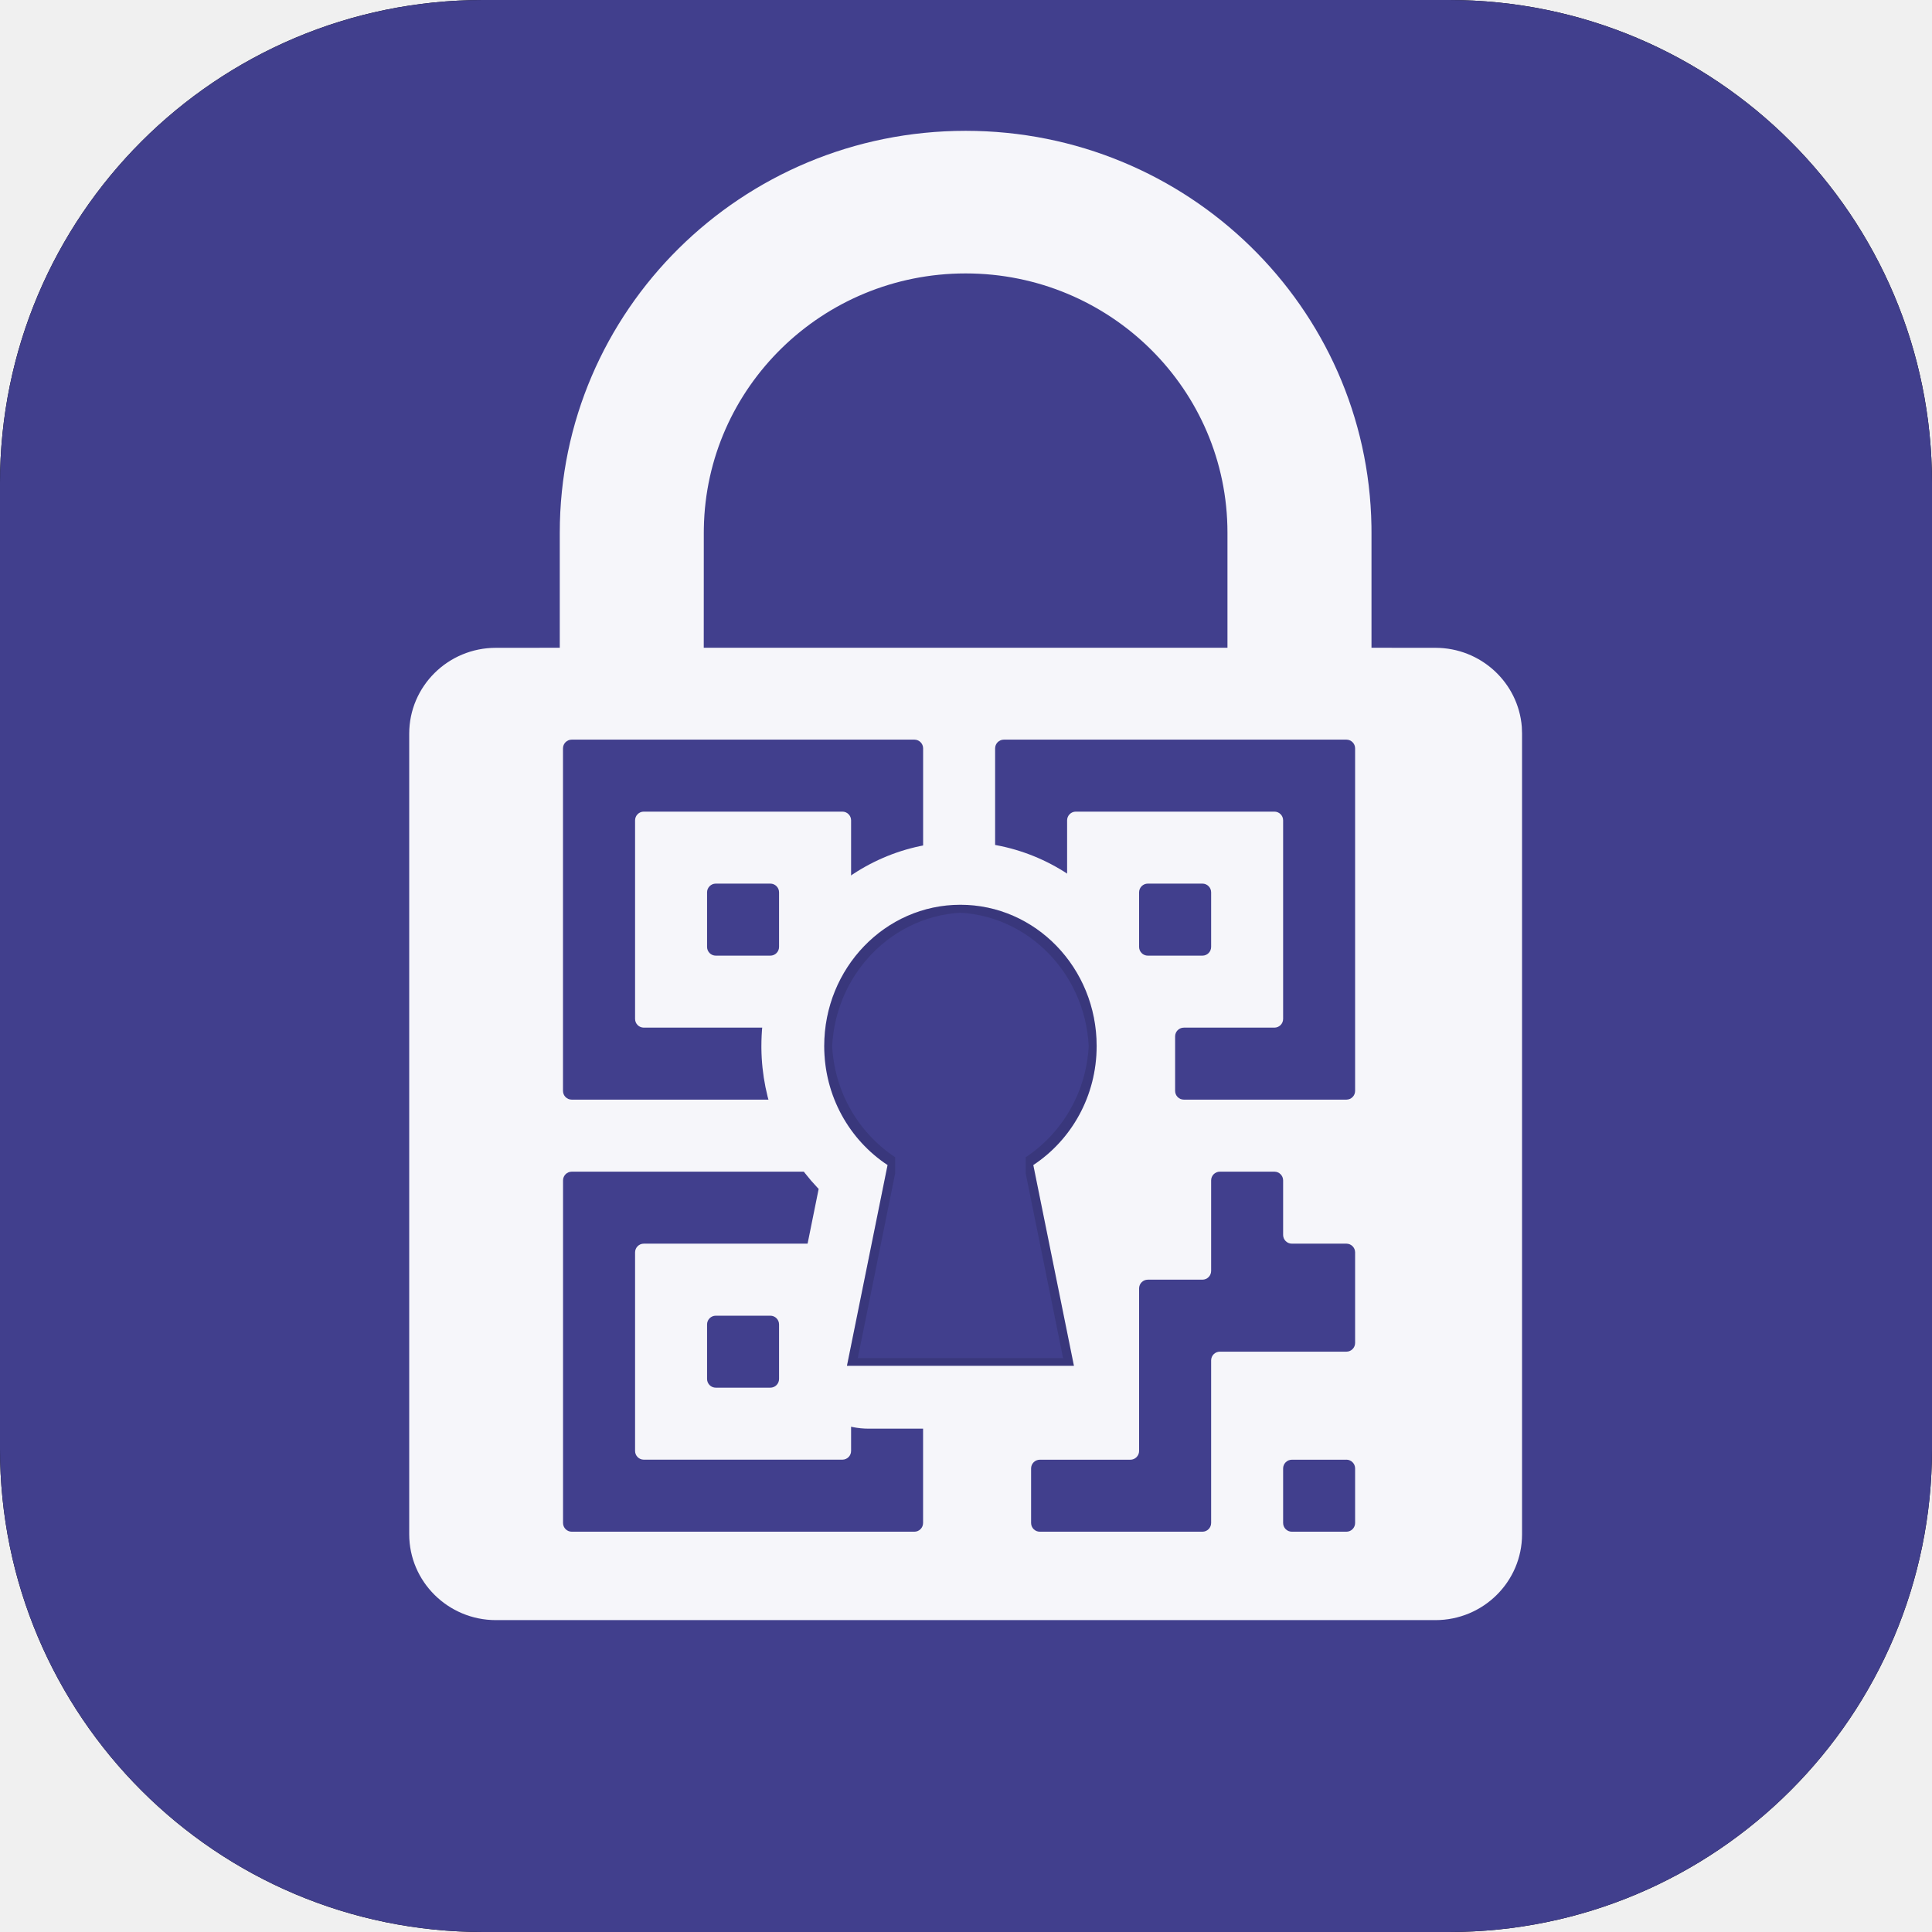
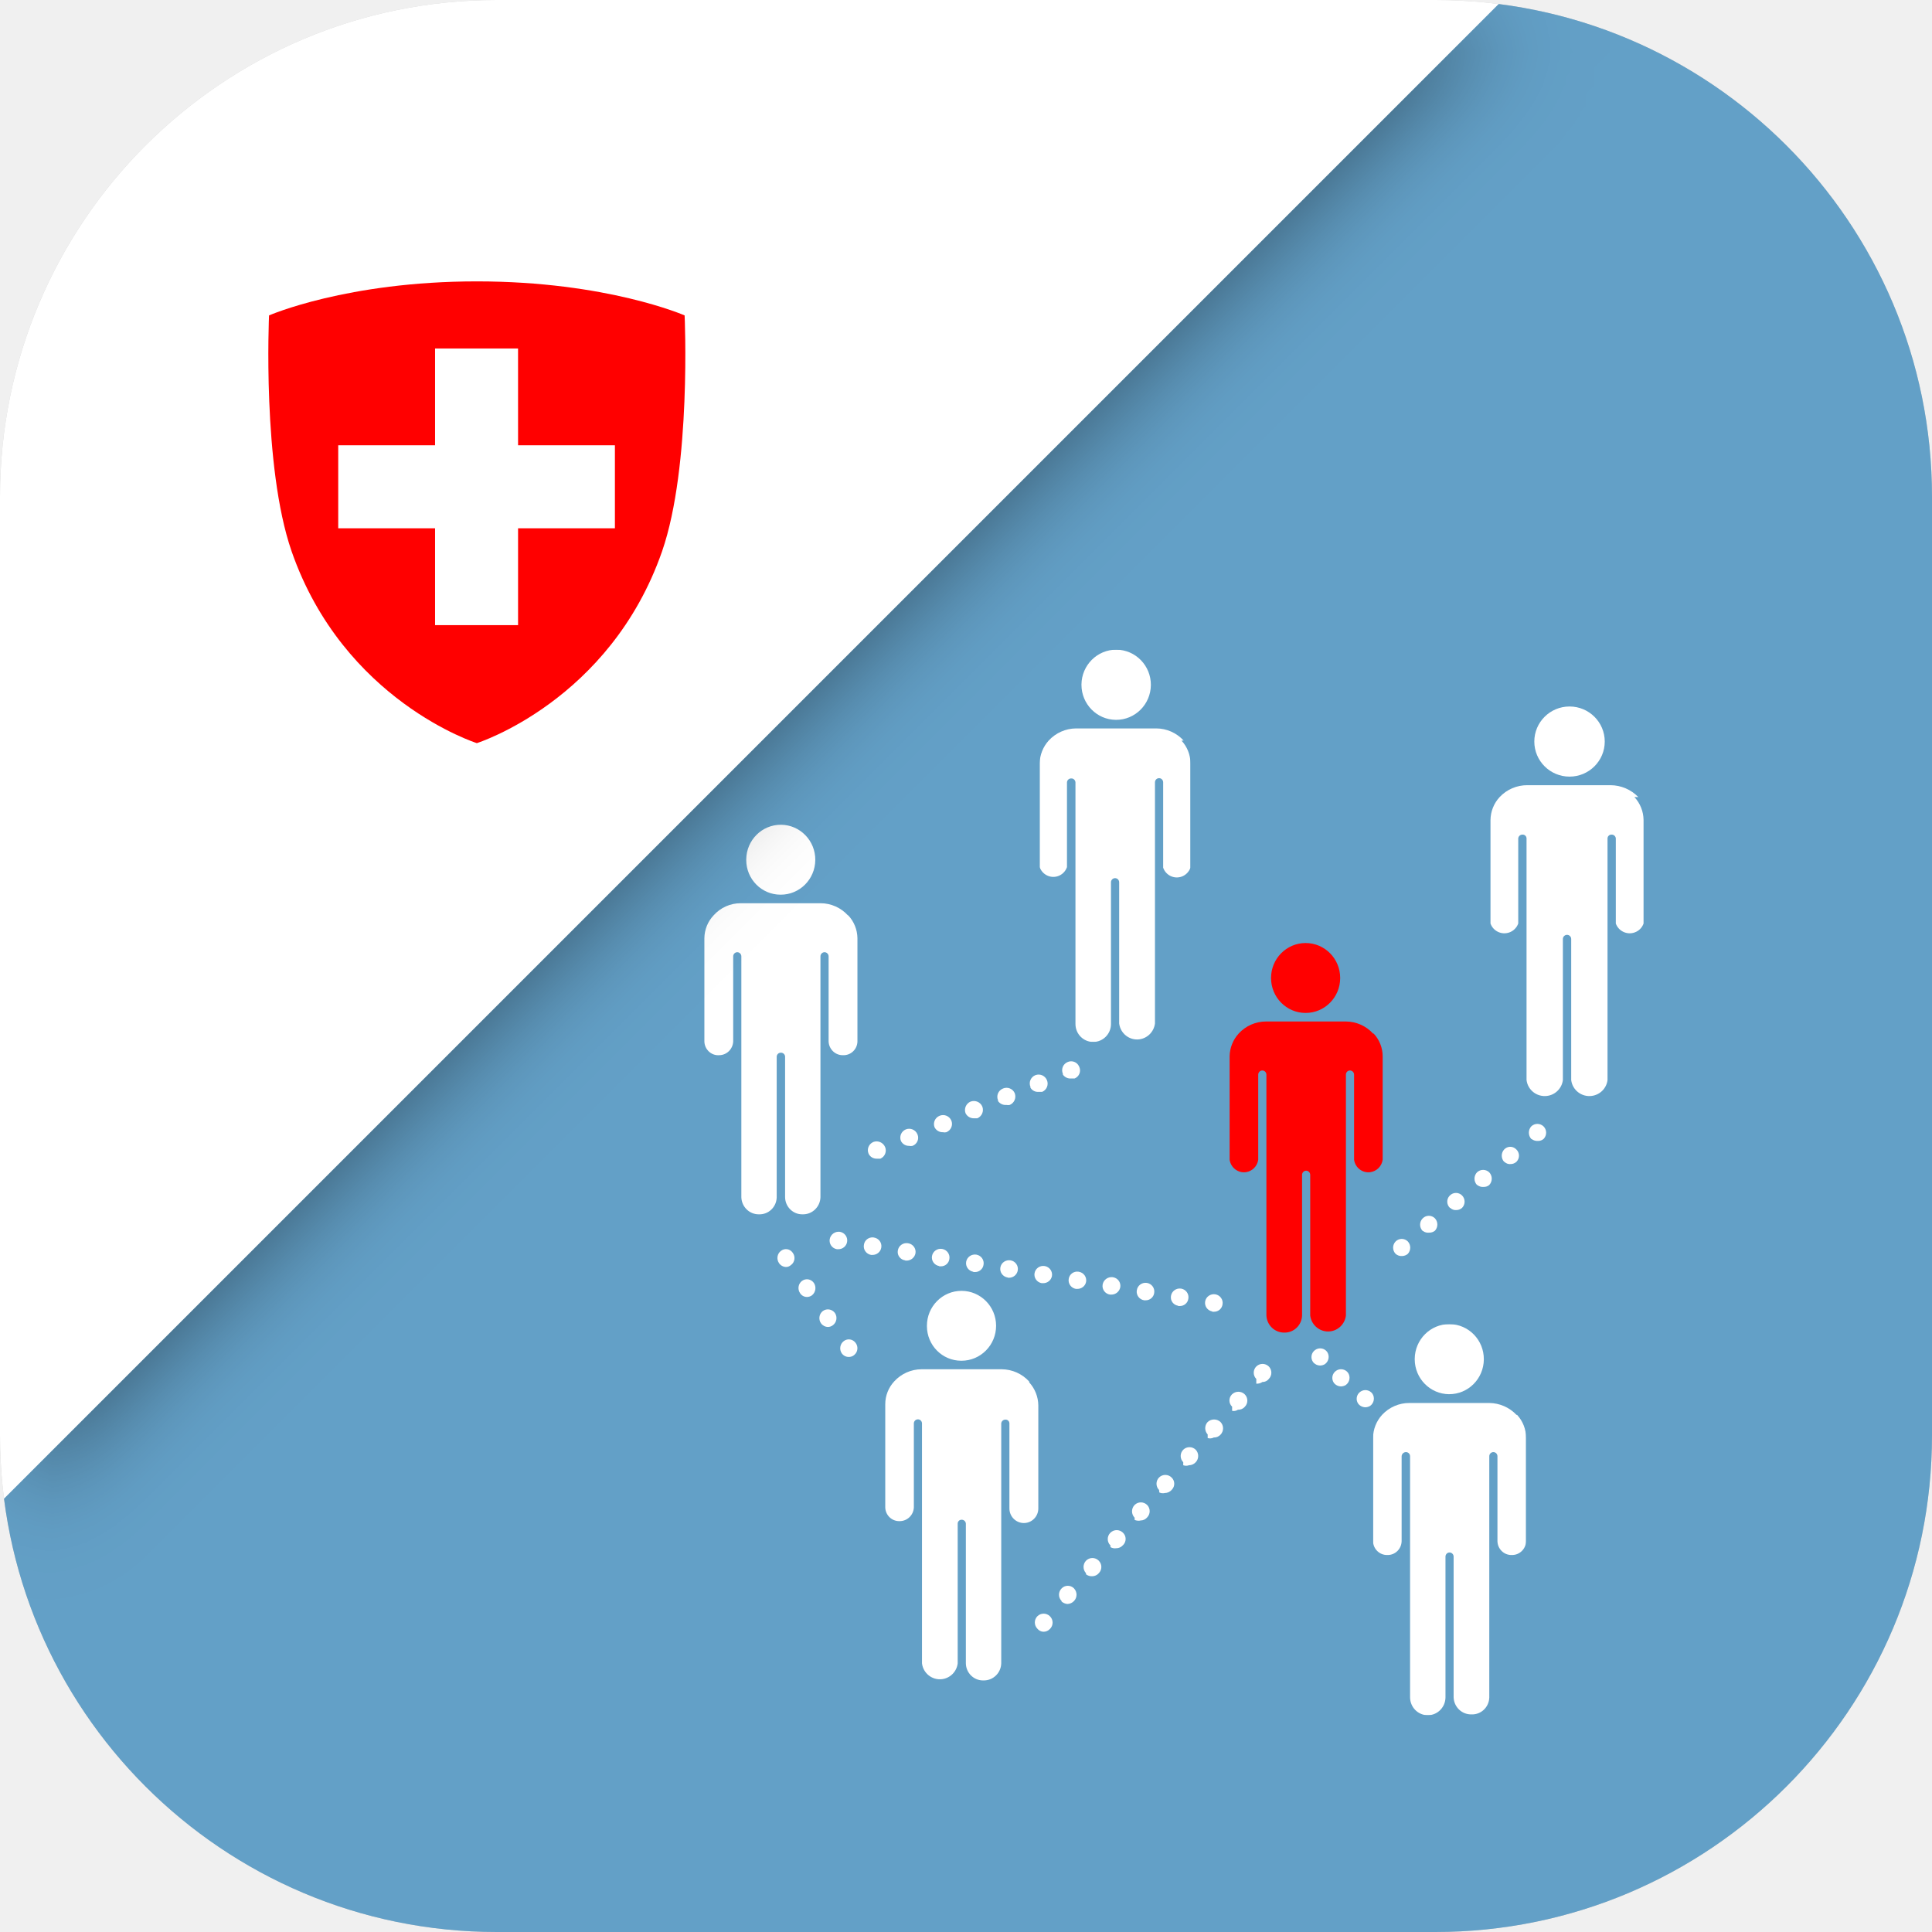
- <svg xmlns="http://www.w3.org/2000/svg" xmlns:xlink="http://www.w3.org/1999/xlink" width="42" height="42" viewBox="0 0 42 42">
+ <svg xmlns="http://www.w3.org/2000/svg" xmlns:xlink="http://www.w3.org/1999/xlink" width="140" height="140" viewBox="0 0 140 140">
  <defs>
-     <path id="14kbeqjs8c" d="M0 0H42V42H0z" />
-     <path id="dcbc7dau3h" d="M12.096 0c4.824 0 8.744 3.834 8.822 8.592l.001.144v2.502l1.39.001c.99 0 1.803.758 1.878 1.72l.005.146V30.51c0 1.03-.843 1.866-1.884 1.866H1.884C.844 32.375 0 31.539 0 30.509V13.105c0-1.03.844-1.866 1.884-1.866l1.389-.001V8.736C3.273 3.911 7.223 0 12.096 0zm0 3.1c-3.112 0-5.641 2.473-5.691 5.543l-.001.093-.001 2.502h11.385V8.736c0-3.113-2.548-5.636-5.692-5.636z" />
-     <path id="tlljmj6b5i" d="M6.795 11.389H1.86l.883-4.364c-.826-.545-1.377-1.497-1.377-2.587 0-1.696 1.326-3.071 2.96-3.071 1.636 0 2.962 1.375 2.962 3.07 0 1.091-.551 2.043-1.377 2.588l.883 4.364z" />
-     <linearGradient id="t1ixde54me" x1="50%" x2="50%" y1="0%" y2="100%">
-       <stop offset="0%" stop-color="#413F8D" />
-       <stop offset="100%" stop-color="#292859" />
-     </linearGradient>
-     <linearGradient id="ayn93ykovf" x1="50%" x2="50%" y1="0%" y2="100%">
-       <stop offset="0%" stop-color="#00A690" />
-       <stop offset=".861%" stop-color="#08A590" />
-       <stop offset="3.335%" stop-color="#0FA290" />
-       <stop offset="7.262%" stop-color="#169D90" />
-       <stop offset="12.478%" stop-color="#1D978F" />
-       <stop offset="18.823%" stop-color="#23908F" />
-       <stop offset="26.134%" stop-color="#29878F" />
-       <stop offset="34.25%" stop-color="#2E7E8F" />
-       <stop offset="43.009%" stop-color="#33738E" />
-       <stop offset="52.249%" stop-color="#37688E" />
-       <stop offset="61.808%" stop-color="#3A5D8E" />
-       <stop offset="71.524%" stop-color="#3D528D" />
-       <stop offset="81.236%" stop-color="#3F498D" />
-       <stop offset="90.782%" stop-color="#41428D" />
-       <stop offset="100%" stop-color="#413F8D" />
-     </linearGradient>
-     <filter id="i9fckwu6rg" width="108.3%" height="106.2%" x="-2.1%" y="-1.5%" filterUnits="objectBoundingBox">
-       <feOffset dx="1" dy="1" in="SourceAlpha" result="shadowOffsetOuter1" />
-       <feColorMatrix in="shadowOffsetOuter1" values="0 0 0 0 0.255 0 0 0 0 0.247 0 0 0 0 0.553 0 0 0 1 0" />
+     <path id="xtd0yj3bna" d="M36 0h68c19.882 0 36 16.118 36 36v68c0 19.882-16.118 36-36 36H36c-19.882 0-36-16.118-36-36V36C0 16.118 16.118 0 36 0z" />
+     <path id="ltow63srsc" d="M0 0H140V140H0z" />
+     <path id="igy8ddstve" d="M0 0L10.929 0 10.929 28.425 0 28.425z" />
+     <path id="8l08kixseg" d="M0 0L11.088 0 11.088 28.341 0 28.341z" />
+     <path id="wuq27kpkkj" d="M0 178.889L0 0 178.889 0z" />
+     <filter id="ndrmgrcmgi" width="113.4%" height="113.4%" x="-6.7%" y="-6.7%" filterUnits="objectBoundingBox">
+       <feOffset in="SourceAlpha" result="shadowOffsetOuter1" />
+       <feGaussianBlur in="shadowOffsetOuter1" result="shadowBlurOuter1" stdDeviation="4" />
+       <feColorMatrix in="shadowBlurOuter1" values="0 0 0 0 0 0 0 0 0 0 0 0 0 0 0 0 0 0 0.5 0" />
    </filter>
-     <filter id="5v5c64x97j" width="116.9%" height="110%" x="-8.4%" y="-5%" filterUnits="objectBoundingBox">
-       <feMorphology in="SourceAlpha" radius="1" result="shadowSpreadInner1" />
-       <feOffset in="shadowSpreadInner1" result="shadowOffsetInner1" />
-       <feComposite in="shadowOffsetInner1" in2="SourceAlpha" k2="-1" k3="1" operator="arithmetic" result="shadowInnerInner1" />
-       <feColorMatrix in="shadowInnerInner1" values="0 0 0 0 0 0 0 0 0 0 0 0 0 0 0 0 0 0 0.12 0" />
-     </filter>
-     <rect id="0fx9hygf0a" width="42" height="42" x="0" y="0" rx="10.5" />
  </defs>
  <g fill="none" fill-rule="evenodd">
    <g>
-       <g transform="translate(-250 -40) translate(250 40)">
-         <mask id="8m22hk9gqb" fill="#fff">
-           <use xlink:href="#0fx9hygf0a" />
+       <g transform="translate(-650 -302) translate(650 302)">
+         <mask id="wvv4mjsg2b" fill="#fff">
+           <use xlink:href="#xtd0yj3bna" />
        </mask>
-         <use fill="#000" xlink:href="#0fx9hygf0a" />
-         <g mask="url(#8m22hk9gqb)">
-           <g>
-             <mask id="q692wjeezd" fill="#fff">
-               <use xlink:href="#14kbeqjs8c" />
-             </mask>
-             <use fill="#D8D8D8" xlink:href="#14kbeqjs8c" />
-             <g mask="url(#q692wjeezd)">
+         <use fill="#C8C8C8" xlink:href="#xtd0yj3bna" />
+         <g mask="url(#wvv4mjsg2b)">
+           <mask id="vmnrixkoyd" fill="#fff">
+             <use xlink:href="#ltow63srsc" />
+           </mask>
+           <use fill="#D8D8D8" xlink:href="#ltow63srsc" />
+           <g mask="url(#vmnrixkoyd)">
+             <g>
              <g>
+                 <path fill="#63A0C7" d="M0 0H210V210H0z" transform="translate(-35 -35)" />
                <g>
-                   <path fill="url(#t1ixde54me)" d="M0 0H63V63H0z" transform="translate(-10.5 -10.5)" />
-                   <path fill="url(#ayn93ykovf)" d="M0 0H63V63H0z" transform="translate(-10.5 -10.5)" />
-                   <path fill="#413F8D" d="M0 0H63V63H0z" transform="translate(-10.5 -10.5)" />
+                   <path fill="#FFF" d="M25.977 30.728c-.14-.329.012-.708.342-.845 0 0 0-.002.002-.002.314-.141.687-.002.829.313l.022.05c.136.317-.012.686-.33.821l-.015.006h-.243c-.239.023-.472-.086-.607-.282v-.06zm-2.35.949c-.138-.33.022-.707.353-.844.004 0 .008-.002.012-.004.33-.123.697.039.83.363.14.33-.014.709-.342.848h-.245c-.245.026-.484-.093-.608-.303v-.06zm-2.35.968c-.137-.329.02-.706.353-.841l.01-.006c.33-.14.711.014.85.34v.003c.128.335-.032.708-.362.847-.08.019-.164.019-.245 0-.239.023-.47-.086-.606-.282v-.06zm-2.35.949c-.127-.335.035-.708.363-.848.337-.125.713.035.851.363.128.335-.032.709-.364.848h-.244c-.255.006-.49-.135-.605-.363zm-2.25 1.009c-.123-.33.039-.696.367-.828.328-.139.709.015.849.341l.002.002c.136.331-.022.709-.355.844-.004.002-.008.004-.012.004-.079.02-.162.02-.24 0-.258.01-.497-.133-.61-.363zm-2.428 1.009c-.14-.33.012-.707.342-.848h.002c.33-.135.71.022.845.351l.006.012c.132.32-.02.687-.34.818l-.027.01c-.079.018-.162.018-.24 0-.246.006-.473-.127-.588-.343zm-2.35.91c-.142-.33.014-.708.343-.848 0-.002.002-.002.002-.002.334-.125.708.035.85.364.14.326-.014.708-.342.847h-.265c-.252.006-.482-.135-.588-.361zM59.921 35.457c-.234-.26-.234-.659 0-.916.25-.238.636-.238.885 0 .25.243.256.648.016.902l-.016.014c-.11.094-.25.142-.393.14-.17.012-.336-.036-.472-.14h-.02zm-1.966 1.656c-.232-.251-.232-.644 0-.896.232-.25.617-.26.861-.024.008.006.016.014.024.024.244.234.254.625.023.872l-.023.024c-.108.098-.248.154-.393.16-.174.022-.347-.036-.472-.16h-.02zm-1.967 1.679c-.243-.258-.243-.663 0-.92.25-.236.636-.236.885 0 .244.257.244.662 0 .92-.11.092-.25.14-.393.137-.17.018-.338-.03-.472-.137h-.02zm-1.966 1.654c-.244-.233-.256-.624-.024-.872l.024-.024c.246-.247.639-.247.885 0 .242.248.242.649 0 .896-.114.104-.262.16-.413.16-.167.016-.33-.042-.452-.16h-.02zm-1.967 1.679c-.25-.246-.255-.651-.015-.904.006-.004.01-.01.015-.014.246-.248.64-.248.885 0 .232.251.232.644 0 .896-.116.094-.263.143-.413.14-.16.021-.322-.02-.452-.118h-.02zM50.09 43.78c-.242-.25-.242-.65 0-.898.246-.247.639-.247.885 0 .232.252.232.645 0 .898-.114.098-.262.154-.413.158-.173.014-.342-.044-.472-.158zM9.603 43.443c-.348-.059-.58-.386-.52-.729.062-.344.39-.579.74-.531.347.06.579.388.519.728-.048.31-.322.536-.637.532h-.102zm2.477.414c-.348-.06-.58-.386-.52-.729.04-.335.348-.575.687-.538l.034.006c.35.051.592.37.54.715 0 .004 0 .01-.002.014-.048.31-.322.536-.64.532h-.1zm2.476.394c-.337-.038-.583-.343-.543-.678l.006-.031c.048-.345.372-.583.721-.534.006 0 .012 0 .016.002.352.051.593.37.543.715l-.002.014c-.057.305-.325.528-.64.531h-.1v-.02zm2.46.413c-.35-.059-.582-.386-.522-.728.062-.343.391-.572.739-.513.348.062.58.389.52.73-.039.307-.306.535-.618.531h-.12v-.02zm2.474.414c-.348-.059-.58-.386-.52-.729.063-.342.394-.571.742-.512.345.06.579.386.517.729-.04.307-.306.536-.617.532h-.122v-.02zm2.477.414c-.346-.06-.58-.386-.518-.73.06-.342.392-.57.74-.511.347.059.579.386.519.729-.05.303-.312.526-.621.531h-.058l-.062-.02zm2.479.413c-.348-.059-.58-.386-.52-.728.06-.343.39-.572.737-.513.35.06.582.387.522.73-.06.303-.33.517-.642.511h-.097zm2.476.414c-.347-.059-.58-.386-.52-.729.049-.333.363-.565.7-.518l.038.006c.348.06.58.386.52.729-.056.303-.328.518-.638.512h-.1zm2.475.414c-.35-.05-.591-.37-.54-.713 0-.004 0-.01.003-.016.06-.345.387-.58.739-.532.35.051.591.37.54.715 0 .004 0 .008-.003.014-.056.305-.323.528-.637.532h-.102zm2.477.413c-.348-.049-.591-.37-.541-.713l.004-.015c.048-.345.371-.583.723-.534.004 0 .01 0 .014.002.35.06.581.388.521.729-.042.307-.308.535-.621.531h-.1zm2.459.394c-.34-.049-.573-.36-.524-.691l.002-.018c.052-.344.376-.583.724-.534.006 0 .012 0 .016.002.347.06.579.386.519.73-.04.307-.304.535-.62.531h-.117v-.02zm2.475.414c-.348-.06-.58-.386-.52-.729.062-.343.394-.571.74-.512.347.06.58.386.519.729-.038.307-.306.536-.618.532h-.121v-.02zM39.994 52.845c-.248-.251-.248-.653 0-.905.251-.247.654-.247.906 0 .247.252.247.654 0 .905-.109.143-.282.225-.463.22-.131.09-.286.132-.443.122v-.342zm-1.752 2.011c-.25-.237-.26-.631-.024-.88l.024-.025c.256-.237.65-.237.906 0 .256.247.264.654.016.909-.006.006-.01.012-.016.016-.122.135-.3.207-.483.2-.125.082-.276.112-.423.08v-.3zm-1.771 2.01c-.238-.255-.238-.649 0-.904.262-.24.664-.24.926 0 .252.257.252.668 0 .925-.125.135-.3.207-.483.2-.137.073-.296.086-.443.041v-.261zM34.7 58.879c-.248-.252-.248-.654 0-.905.251-.247.654-.247.905 0 .238.255.238.65 0 .905-.124.135-.297.215-.483.219-.137.048-.286.048-.422 0v-.22zm-1.752 2.01c-.247-.25-.247-.653 0-.904.252-.248.654-.248.906 0 .25.237.262.631.024.88l-.024.025c-.12.138-.298.219-.483.219-.133.034-.278.02-.403-.038l-.02-.181zM31.177 62.9c-.25-.258-.25-.668 0-.925.251-.248.654-.248.906 0 .247.249.247.653 0 .905-.115.136-.284.217-.463.22-.147.035-.304.02-.443-.04v-.16zm-1.752 2.01c-.255-.247-.261-.653-.016-.91l.016-.014c.252-.248.655-.248.906 0 .25.235.262.63.024.882l-.024.022c-.12.141-.298.222-.483.222-.145.022-.296-.006-.423-.08v-.121zm-1.771 2.011c-.238-.255-.238-.65 0-.904.248-.256.654-.262.91-.017.006.006.012.01.016.017.248.25.248.653 0 .904-.12.14-.296.22-.483.22-.16.008-.316-.043-.443-.14v-.08zm-1.771 2.011c-.248-.251-.248-.653 0-.905.235-.249.632-.261.883-.024l.022.024c.24.256.24.65 0 .905-.124.135-.298.216-.483.22-.157-.013-.304-.077-.422-.18v-.04zm-1.752 2.011c-.247-.251-.247-.653 0-.905.252-.247.654-.247.906 0 .256.248.262.654.016.91l-.016.015c-.123.135-.3.208-.483.2-.165-.01-.32-.091-.423-.22z" transform="translate(-35 -35) translate(86.042 82.079)" />
+                   <g transform="translate(-35 -35) translate(86.042 82.079) translate(24.295)">
+                     <mask id="tdqzvsj2pf" fill="#fff">
+                       <use xlink:href="#igy8ddstve" />
+                     </mask>
+                     <path fill="#FFF" d="M10.434 6.586c-.51-.559-1.227-.877-1.98-.881h-5.82c-.751.006-1.468.324-1.979.88C.247 7.036.014 7.62 0 8.228v7.527c.194.553.794.843 1.338.65.303-.107.539-.347.642-.65V9.61c.011-.159.142-.28.298-.28.165-.013.305.113.317.278V27.125c0 .719.576 1.302 1.287 1.3.71 0 1.287-.581 1.287-1.3v-10.27c0-.166.132-.3.297-.3.162 0 .296.134.296.3v10.23c.09.725.74 1.24 1.457 1.15.594-.075 1.063-.55 1.137-1.15V9.61c0-.167.134-.3.299-.3.162 0 .295.133.295.3v6.186c.192.552.79.842 1.338.648.299-.106.534-.346.641-.648V8.227c-.004-.61-.237-1.199-.653-1.641M5.525 5.084c1.388.01 2.522-1.119 2.534-2.522C8.07 1.159 6.952.012 5.565-.001 4.177-.01 3.043 1.12 3.03 2.522v.02c0 1.397 1.112 2.532 2.494 2.542" mask="url(#tdqzvsj2pf)" />
+                   </g>
+                   <path fill="#FFF" d="M67.676 10.679c-.527-.545-1.25-.855-2.01-.86h-6.028c-.762-.005-1.49.307-2.01.86-.42.454-.655 1.044-.663 1.66v7.504c.195.552.802.842 1.358.648.304-.106.543-.344.652-.648V13.68c.01-.158.142-.28.301-.28.155-.012.29.106.301.26v17.527c.09.725.752 1.239 1.48 1.149.602-.074 1.079-.548 1.153-1.149V20.963c0-.166.137-.3.303-.3.165.002.3.136.3.3v10.224c.09.725.751 1.239 1.479 1.149.603-.074 1.079-.548 1.153-1.149V13.68c0-.154.125-.28.28-.28h.022c.158 0 .291.122.299.28v6.163c.197.552.806.842 1.358.648.308-.106.547-.344.652-.648v-7.504c-.006-.616-.244-1.206-.662-1.66m-4.702-1.481c1.41 0 2.552-1.139 2.552-2.541 0-1.403-1.141-2.541-2.552-2.541-1.41 0-2.552 1.138-2.552 2.54 0 1.403 1.141 2.542 2.552 2.542" transform="translate(-35 -35) translate(86.042 82.079)" />
+                   <path fill="red" d="M48.46 27.82c-.508-.557-1.223-.874-1.972-.878h-5.801c-.75.004-1.466.32-1.973.877-.407.447-.64 1.03-.653 1.636v7.504c.083.576.61.981 1.18.902.465-.066.828-.435.893-.902v-6.167c0-.166.135-.3.298-.3.162.003.294.136.294.3v17.457c.032.7.61 1.249 1.303 1.237.69.012 1.26-.54 1.282-1.237V38.054c0-.166.132-.3.296-.3.164.003.294.134.294.3V48.25c.089.722.74 1.235 1.454 1.145.594-.074 1.06-.545 1.133-1.145V30.792c0-.166.132-.3.296-.3.161.003.296.136.296.3v6.167c.078.576.605.981 1.177.902.466-.066.83-.435.894-.902v-7.504c-.002-.608-.237-1.193-.65-1.636m-4.934-1.496c1.386 0 2.506-1.133 2.506-2.534 0-1.398-1.12-2.533-2.506-2.533-1.385 0-2.505 1.135-2.505 2.533 0 1.4 1.12 2.534 2.505 2.534" transform="translate(-35 -35) translate(86.042 82.079)" />
+                   <g transform="translate(-35 -35) translate(86.042 82.079) translate(48.454 48.872)">
+                     <mask id="qnwj6iy95h" fill="#fff">
+                       <use xlink:href="#8l08kixseg" />
+                     </mask>
+                     <path fill="#FFF" d="M10.396 6.576c-.517-.544-1.227-.855-1.973-.861H2.626c-.748-.002-1.462.311-1.973.861C.24 7.03.008 7.617 0 8.235v7.495c.01.562.47 1.01 1.026 1h.021c.555.01 1.012-.438 1.024-1V9.574c.01-.17.148-.3.316-.3.164 0 .296.134.296.3v17.467c.002.72.576 1.302 1.284 1.3.708 0 1.28-.582 1.282-1.3V16.83c.01-.158.138-.282.294-.282.156 0 .286.124.296.282V27.04c.022.708.604 1.262 1.302 1.24h.002c.684.024 1.258-.522 1.28-1.218V9.574c0-.166.132-.3.296-.3.164 0 .296.134.296.3v6.156c.012.562.47 1.01 1.024 1h.021c.557.01 1.016-.438 1.028-1V8.235c0-.618-.235-1.21-.65-1.659M5.505 5.077c1.382.01 2.513-1.117 2.523-2.52C8.04 1.155 6.926.01 5.543 0 4.16-.012 3.03 1.117 3.02 2.52c-.002.014-.002.026 0 .038.01 1.389 1.117 2.508 2.486 2.52" mask="url(#qnwj6iy95h)" />
+                   </g>
+                   <path fill="#FFF" d="M23.527 53.02c-.512-.554-1.224-.87-1.974-.877h-5.821c-.75.004-1.465.321-1.974.878-.418.448-.651 1.038-.651 1.654v7.477c.012.56.47 1.006 1.024.996h.002c.559.01 1.024-.432 1.046-.996v-6.083c0-.164.132-.297.296-.297.164 0 .294.133.294.297v17.387c.089.72.74 1.232 1.455 1.142.592-.074 1.06-.544 1.132-1.142V63.328c0-.154.123-.281.277-.281h.017c.156 0 .288.123.298.28v10.129c.012.693.577 1.246 1.261 1.236h.022c.69.01 1.261-.539 1.28-1.236V56.069c.013-.156.143-.277.299-.277.152-.012.282.103.294.259 0 .004.002.012 0 .018v6.162c0 .582.47 1.055 1.048 1.055.578 0 1.046-.473 1.046-1.055v-7.476c-.008-.614-.241-1.202-.652-1.655m-4.913-1.575c1.383 0 2.506-1.134 2.506-2.534 0-1.397-1.123-2.53-2.506-2.53-1.386 0-2.507 1.133-2.507 2.53v.022c0 1.388 1.111 2.512 2.487 2.512h.02M10.401 19.25c-.51-.555-1.221-.872-1.97-.878H2.64c-.75-.004-1.468.315-1.97.877-.424.447-.662 1.04-.67 1.656v7.482c.012.562.469 1.01 1.022 1 .008 0 .014-.003.022-.003.558.012 1.022-.433 1.044-.997v-6.165c0-.166.134-.3.296-.3.163.003.295.136.295.3v17.457c.022.698.591 1.248 1.279 1.237.685.021 1.258-.521 1.282-1.215V29.484c.01-.158.14-.28.295-.28.162-.011.304.114.314.278V39.679c.011.694.575 1.248 1.26 1.237h.022c.688.011 1.259-.54 1.28-1.237V22.222c0-.166.134-.3.298-.3.161.003.293.136.293.3v6.165c.022.564.485 1.01 1.043.997.557.022 1.024-.415 1.046-.975V20.905c-.008-.616-.247-1.209-.67-1.656m-4.905-1.496c1.383.012 2.51-1.115 2.521-2.514.012-1.398-1.101-2.541-2.482-2.553-1.383-.01-2.51 1.115-2.521 2.514v.04c0 1.388 1.11 2.513 2.482 2.513M5.408 44.45c-.198-.286-.133-.685.143-.888.004-.002.008-.004.011-.008.269-.2.64-.138.835.14l.014.02c.197.272.145.66-.12.865l-.017.011c-.1.092-.231.144-.364.142-.203-.008-.386-.112-.502-.281m1.524 2.173c-.193-.283-.132-.67.133-.877.275-.21.66-.15.865.134 0 .002.002.004.004.006.193.289.133.682-.137.897-.106.078-.235.12-.364.12-.203 0-.392-.104-.501-.28m1.523 2.194c-.203-.283-.147-.682.127-.894.002 0 .004-.002.006-.004.28-.199.661-.137.87.142.196.285.133.684-.147.89l-.008.005c-.1.078-.223.12-.347.12-.198-.002-.382-.098-.501-.26m1.502 2.174c-.197-.285-.133-.684.146-.89.004-.001.006-.005.008-.007.274-.2.65-.136.85.14.205.267.162.656-.098.869l-.037.03c-.106.08-.235.12-.368.117-.195.002-.382-.095-.501-.259M45.612 53.123c-.195-.286-.123-.671.162-.869.278-.195.665-.133.867.143.195.29.123.684-.162.888-.102.062-.223.096-.342.1-.208-.002-.4-.098-.525-.262M47.377 54.635c-.196-.284-.123-.671.161-.867.28-.197.665-.135.867.141.196.29.123.684-.161.888-.103.062-.222.098-.343.1-.206-.002-.4-.098-.524-.262M44.1 51.61c-.194-.284-.123-.67.16-.866.281-.198.666-.136.868.14.196.291.123.684-.161.888-.103.062-.222.099-.343.1-.206-.001-.4-.098-.524-.261" transform="translate(-35 -35) translate(86.042 82.079)" />
+                 </g>
+               </g>
+               <g>
+                 <g transform="translate(-35 -35)">
+                   <use fill="#000" filter="url(#ndrmgrcmgi)" xlink:href="#wuq27kpkkj" />
+                   <use fill="#FFF" xlink:href="#wuq27kpkkj" />
                </g>
                <g>
-                   <g fill-rule="nonzero" transform="translate(-10.5 -10.5) translate(19.396 13.344)">
-                     <use fill="#000" filter="url(#i9fckwu6rg)" xlink:href="#dcbc7dau3h" />
-                     <use fill="#F6F6FA" xlink:href="#dcbc7dau3h" />
-                   </g>
-                   <path fill="#413F8D" d="M10.981 22.627c.105 0 .19.085.19.19v7.447c0 .105-.085.19-.19.19H3.534c-.105 0-.19-.085-.19-.19v-7.447c0-.105.085-.19.19-.19zm7.827 0c.105 0 .19.085.19.19v1.185c0 .105.085.19.19.19h1.185c.105 0 .19.085.19.19v1.968c0 .105-.085.19-.19.19h-2.75c-.105 0-.19.085-.19.19v3.534c0 .105-.085.19-.19.19h-3.534c-.105 0-.19-.085-.19-.19v-1.185c0-.105.085-.19.19-.19h1.968c.105 0 .19-.086.19-.19v-3.534c0-.105.085-.19.19-.19h1.186c.105 0 .19-.085.19-.19v-1.968c0-.105.085-.19.19-.19h1.185zm1.565 6.261c.105 0 .19.086.19.19v1.186c0 .105-.085.19-.19.19h-1.185c-.105 0-.19-.085-.19-.19v-1.185c0-.105.085-.19.19-.19h1.185zM9.416 24.192H5.1c-.105 0-.19.085-.19.19v4.316c0 .105.085.19.19.19h4.316c.105 0 .19-.085.19-.19v-4.316c0-.105-.085-.19-.19-.19zM7.85 25.758c.105 0 .19.085.19.19v1.185c0 .105-.085.19-.19.19H6.665c-.105 0-.19-.085-.19-.19v-1.185c0-.105.085-.19.19-.19H7.85zm6.262 0c.105 0 .19.085.19.19v1.185c0 .105-.085.19-.19.19h-1.185c-.105 0-.19-.085-.19-.19v-1.185c0-.105.085-.19.19-.19h1.185zm-3.13-12.523c.104 0 .19.085.19.19v7.446c0 .105-.086.19-.19.19H3.533c-.105 0-.19-.085-.19-.19v-7.446c0-.105.085-.19.19-.19zm9.391 0c.105 0 .19.085.19.19v7.446c0 .105-.085.19-.19.19H16.84c-.105 0-.19-.085-.19-.19v-1.185c0-.105.085-.19.19-.19h1.968c.105 0 .19-.085.19-.19V14.99c0-.105-.085-.19-.19-.19h-4.316c-.105 0-.19.085-.19.19v2.75c0 .106-.085.19-.19.19h-1.185c-.105 0-.19-.084-.19-.19v-4.315c0-.105.085-.19.19-.19h7.446zm-5.478 6.261c.105 0 .19.085.19.19v1.185c0 .105-.085.19-.19.19h-1.968c-.105 0-.19-.085-.19-.19v-1.185c0-.105.085-.19.19-.19h1.968zM9.415 14.8H5.1c-.105 0-.19.085-.19.19v4.316c0 .105.085.19.19.19h4.316c.105 0 .19-.085.19-.19V14.99c0-.105-.085-.19-.19-.19zM7.85 16.365c.105 0 .19.085.19.19v1.186c0 .105-.085.19-.19.19H6.665c-.105 0-.19-.085-.19-.19v-1.186c0-.105.085-.19.19-.19H7.85zm9.393 0c.105 0 .19.085.19.19v1.186c0 .105-.085.19-.19.19h-1.186c-.105 0-.19-.085-.19-.19v-1.186c0-.105.085-.19.19-.19h1.186z" transform="translate(-10.5 -10.5) translate(19.396 13.344)" />
-                   <g>
-                     <path fill="#F6F6FA" d="M4.328 0C1.926 0 0 1.998 0 4.438v.045c.012 1.155.46 2.232 1.22 3.035l.025.026-.63 3.115c-.192.947.42 1.87 1.368 2.062.114.023.23.035.347.035h3.996c.967 0 1.75-.784 1.75-1.75 0-.117-.011-.233-.035-.347l-.63-3.115.025-.026c.77-.813 1.22-1.908 1.22-3.08C8.656 1.998 6.729 0 4.328 0z" transform="translate(-10.5 -10.5) translate(19.396 13.344) translate(7.656 15.458)" />
-                     <g transform="translate(-10.5 -10.5) translate(19.396 13.344) translate(7.656 15.458)">
-                       <use fill="#413F8D" xlink:href="#tlljmj6b5i" />
-                       <use fill="#000" filter="url(#5v5c64x97j)" xlink:href="#tlljmj6b5i" />
-                     </g>
-                   </g>
+                   <path fill="red" d="M30.166 2.466S24.536 0 15.111 0h-.003C5.683 0 .052 2.466.052 2.466s-.504 10.917 1.633 17.09C5.46 30.41 15.107 33.46 15.107 33.46h.005s9.646-3.05 13.422-13.903c2.137-6.173 1.632-17.09 1.632-17.09" transform="translate(-35 -35) translate(54.444 55.39)" />
+                   <path fill="#FFF" d="M25.115 11.877L25.115 17.893 18.097 17.893 18.097 24.91 12.083 24.91 12.083 17.893 5.065 17.893 5.065 11.877 12.083 11.877 12.083 4.861 18.096 4.861 18.097 11.877z" transform="translate(-35 -35) translate(54.444 55.39)" />
                </g>
              </g>
            </g>
          </g>
        </g>
      </g>
    </g>
  </g>
</svg>
